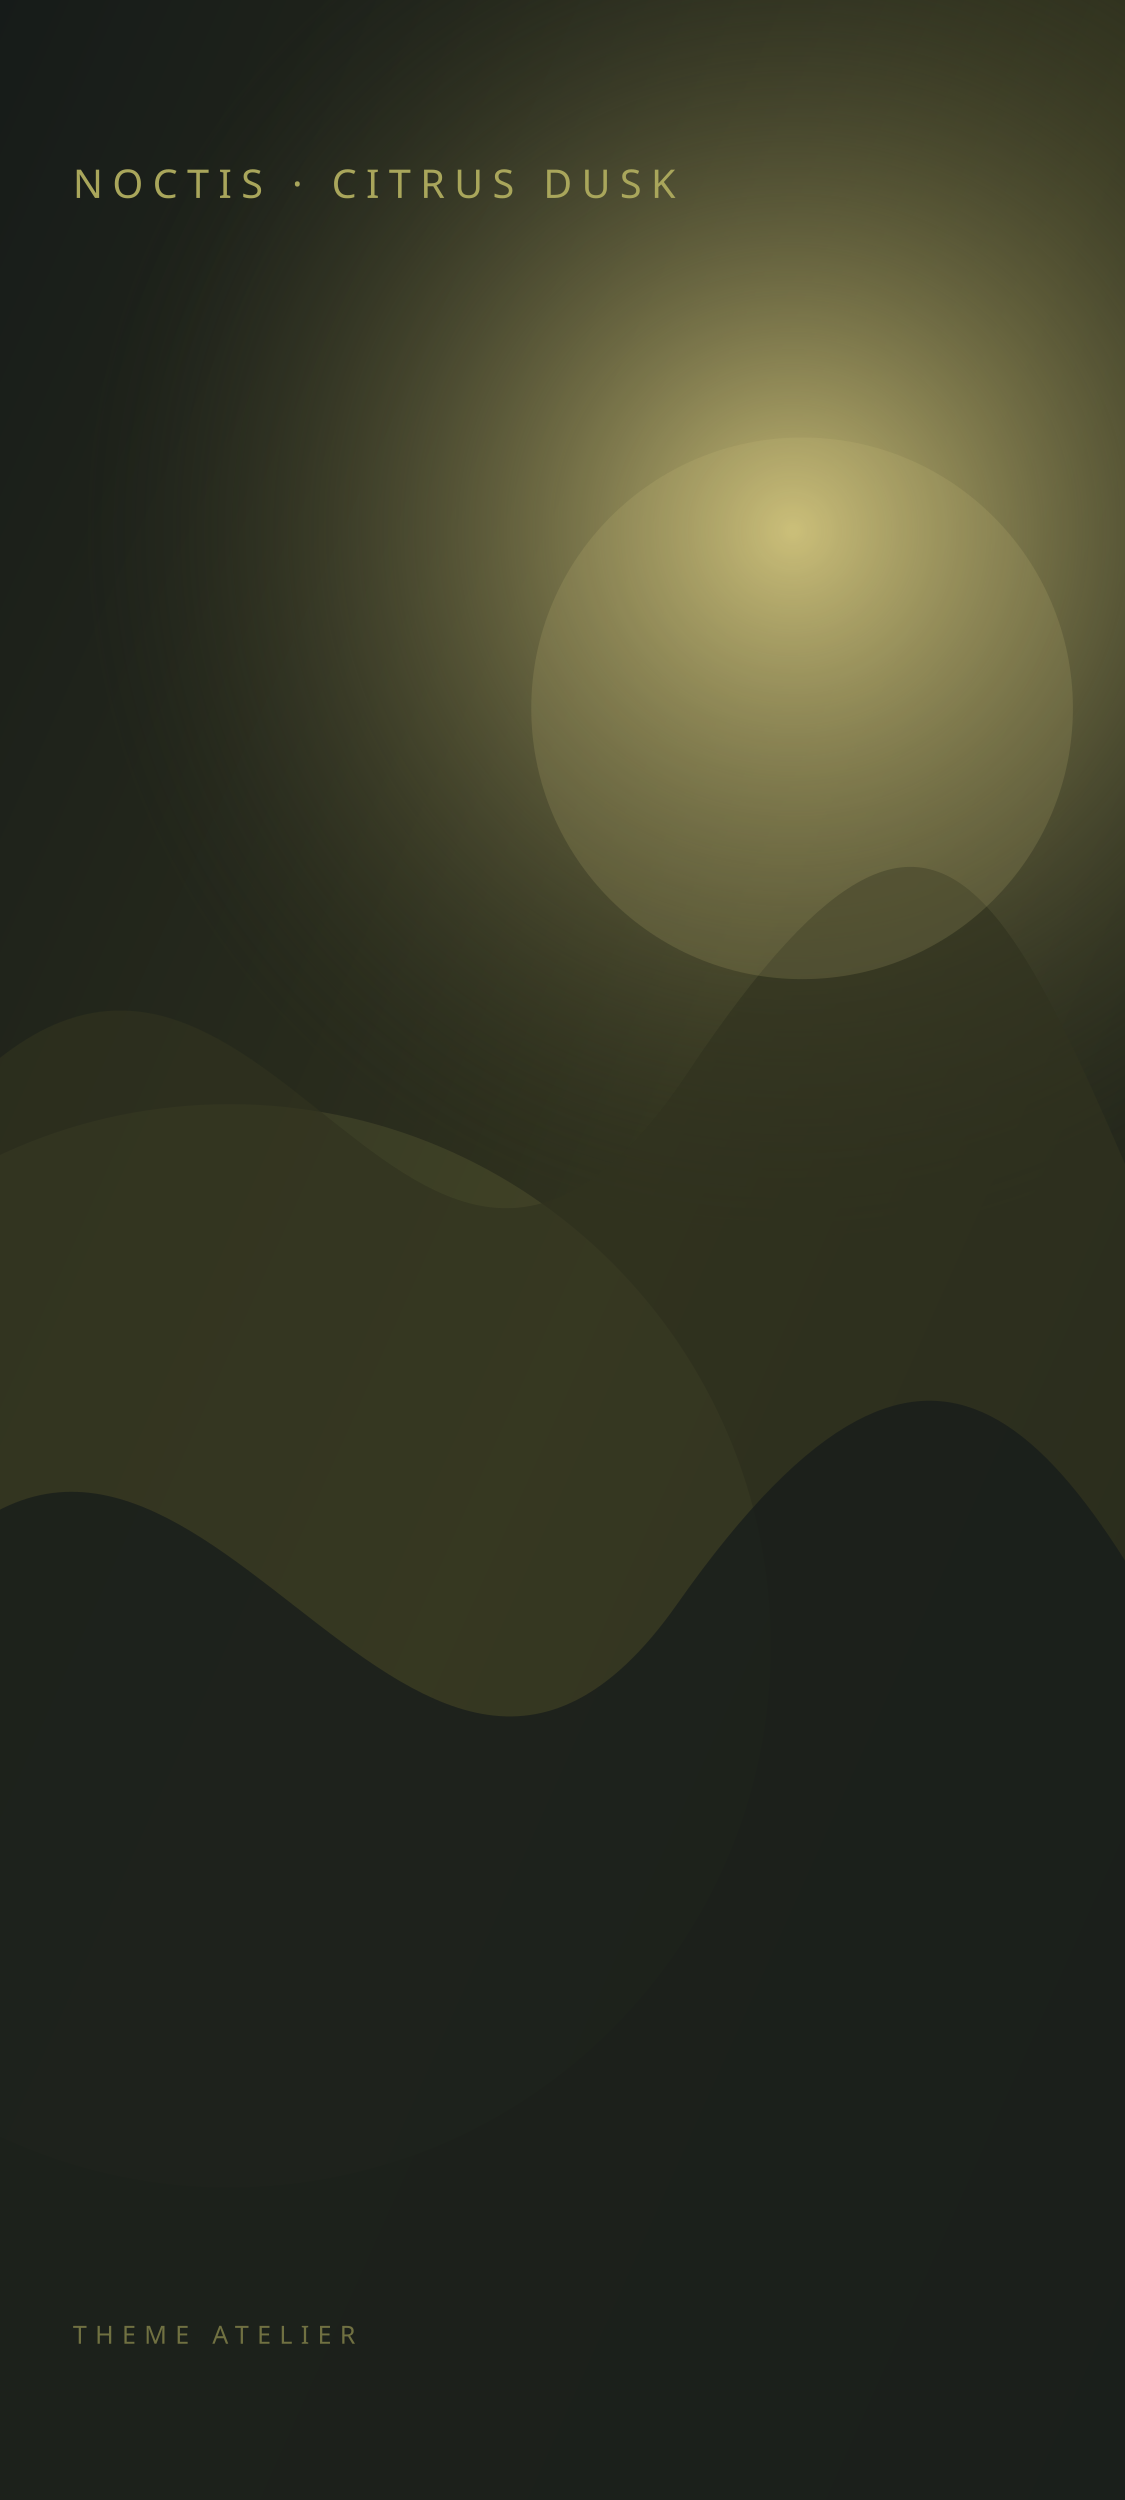
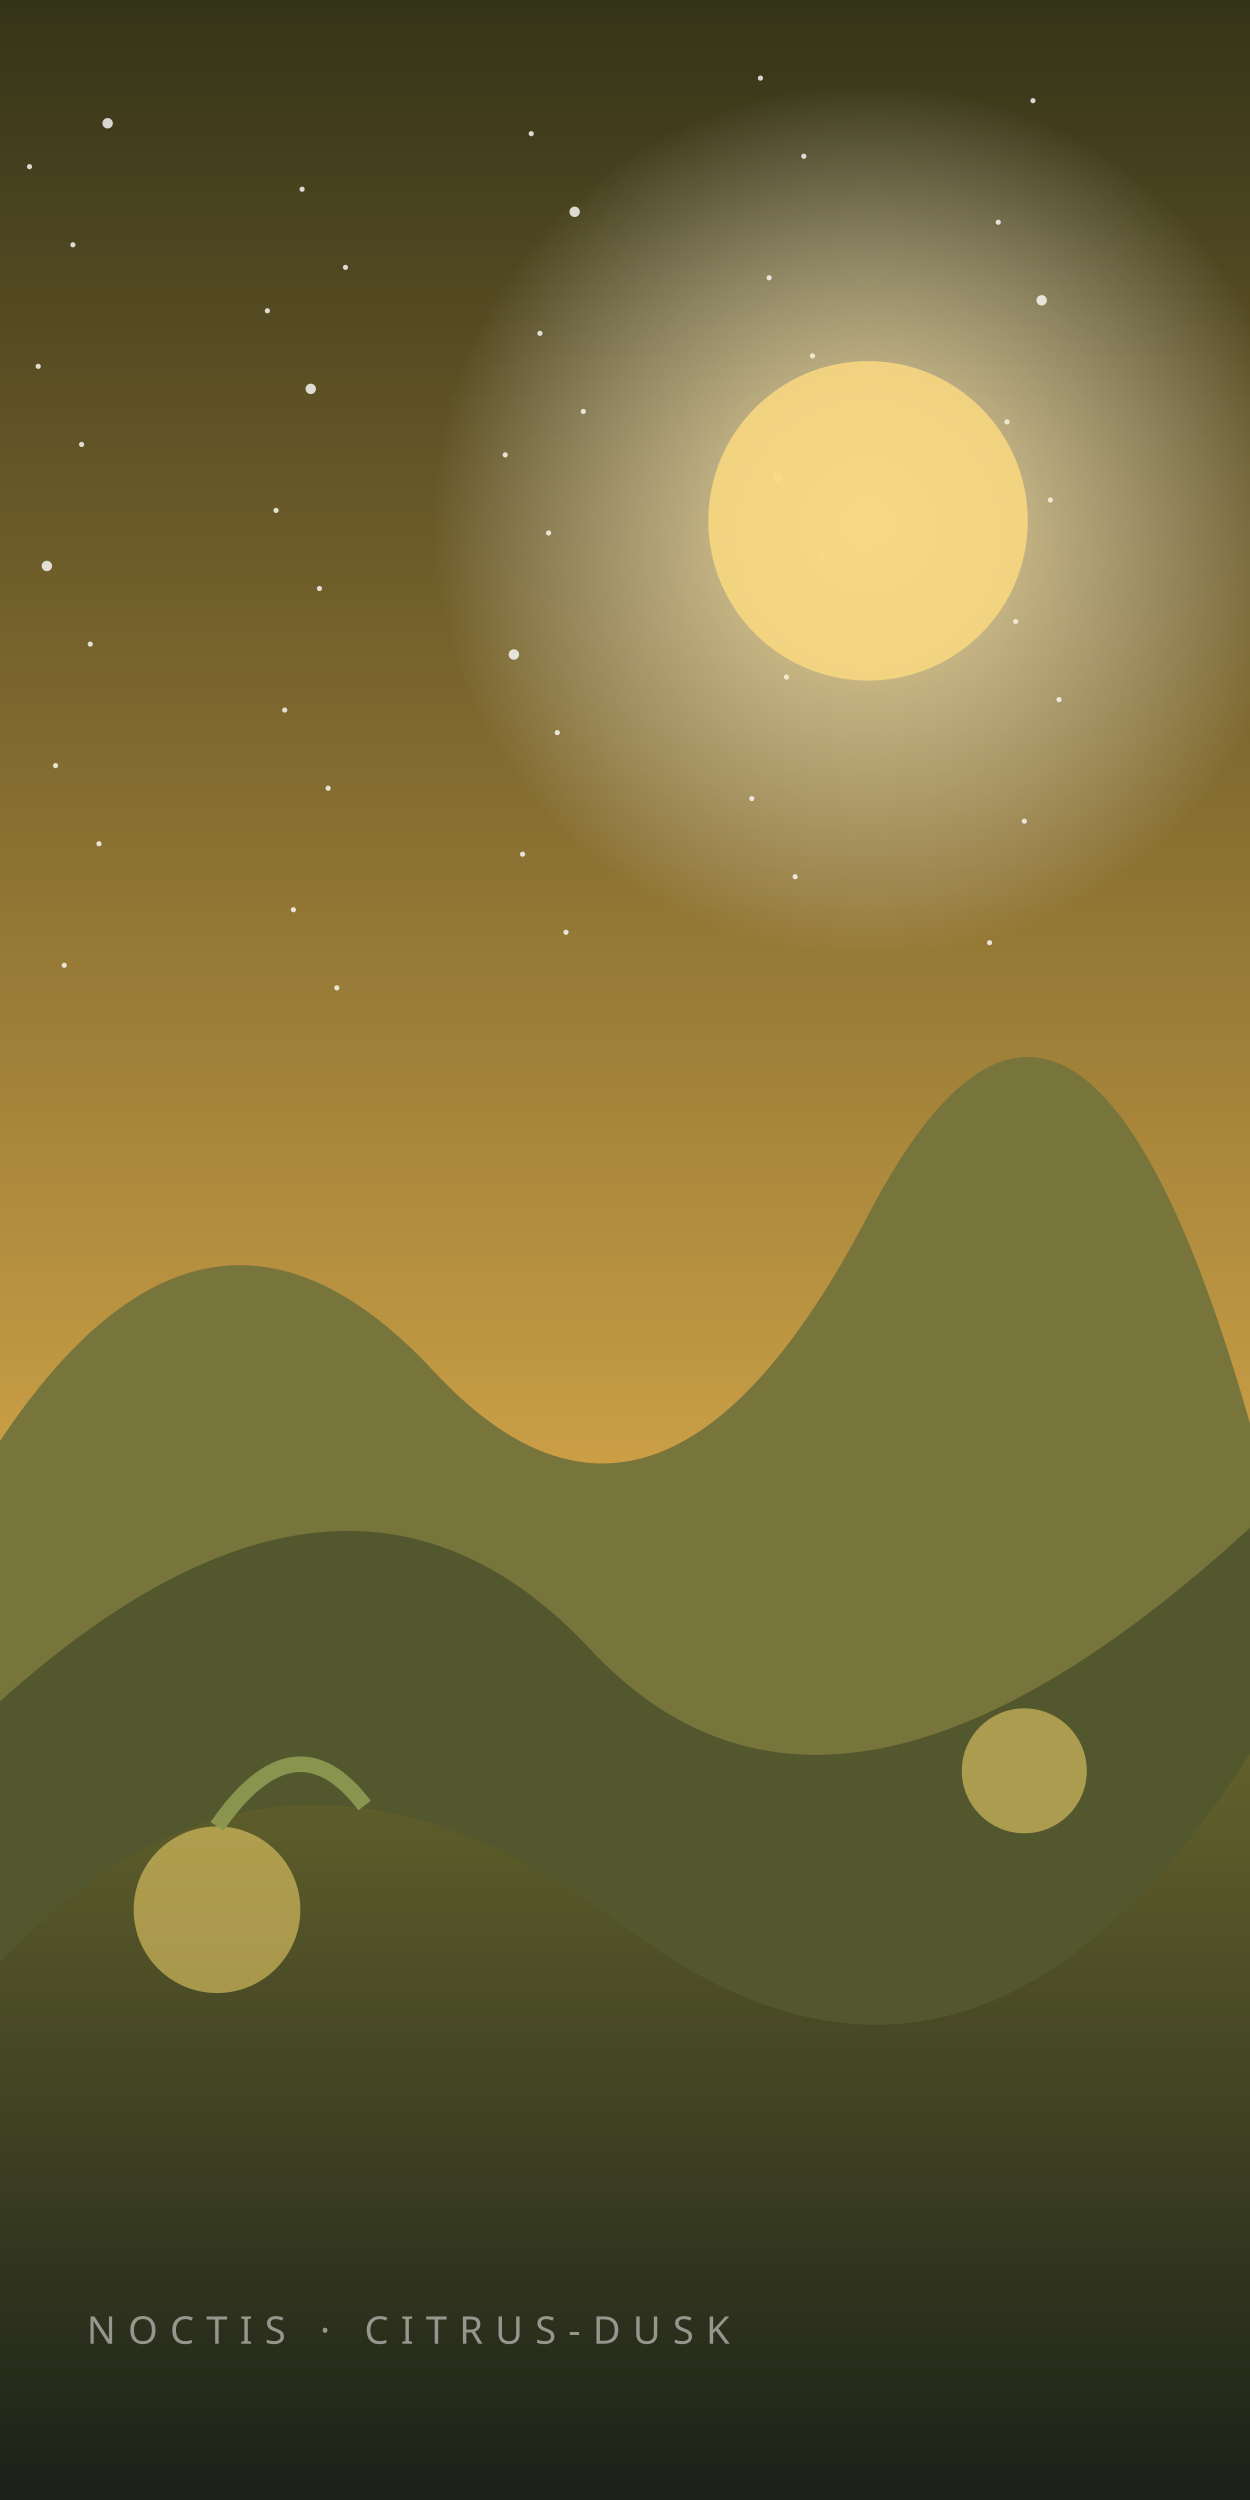
- <svg xmlns="http://www.w3.org/2000/svg" width="1080" height="2400" viewBox="0 0 1080 2400">
+ <svg xmlns="http://www.w3.org/2000/svg" width="720" height="1440" viewBox="0 0 720 1440">
  <defs>
-     <linearGradient id="g" x1="0" y1="0" x2="1" y2="1">
-       <stop stop-color="#161b19" />
-       <stop offset=".52" stop-color="#30321e" />
-       <stop offset="1" stop-color="#161b19" />
+     <linearGradient id="sky" x2="0" y2="1">
+       <stop stop-color="#333318" />
+       <stop offset=".62" stop-color="#d3a548" />
+       <stop offset="1" stop-color="#f3d17b" />
    </linearGradient>
-     <radialGradient id="r">
-       <stop stop-color="#d2c57d" stop-opacity=".95" />
-       <stop offset="1" stop-color="#30321e" stop-opacity="0" />
+     <linearGradient id="ground" x2="0" y2="1">
+       <stop stop-color="#62612c" />
+       <stop offset="1" stop-color="#1b2118" />
+     </linearGradient>
+     <radialGradient id="orb">
+       <stop stop-color="#ffe6a0" stop-opacity=".9" />
+       <stop offset="1" stop-color="#ffffff" stop-opacity="0" />
    </radialGradient>
  </defs>
-   <rect width="1080" height="2400" fill="url(#g)" />
-   <circle cx="760" cy="510" r="680" fill="url(#r)" />
-   <circle cx="220" cy="1580" r="520" fill="#a9a65b" opacity=".14" />
-   <path d="M-80 1100 C240 680 380 1450 660 1030 S980 920 1200 1390 L1200 2520 L-80 2520Z" fill="#30321e" opacity=".66" />
-   <path d="M-90 1530 C180 1180 390 1910 650 1540 S1030 1380 1200 1720 L1200 2520 L-90 2520Z" fill="#161b19" opacity=".74" />
-   <circle cx="770" cy="680" r="260" fill="#d2c57d" opacity=".16" />
-   <text x="70" y="190" fill="#a9a65b" font-size="38" letter-spacing="9" font-family="sans-serif">NOCTIS · CITRUS DUSK</text>
-   <text x="70" y="2250" fill="#a9a65b" opacity=".6" font-size="24" letter-spacing="8" font-family="sans-serif">THEME ATELIER</text>
+   <rect width="720" height="1440" fill="url(#sky)" />
+   <g fill="#fff" opacity=".8">
+     <circle cx="62" cy="71" r="3" />
+     <circle cx="199" cy="154" r="1.5" />
+     <circle cx="336" cy="237" r="1.5" />
+     <circle cx="473" cy="320" r="1.5" />
+     <circle cx="610" cy="403" r="1.5" />
+     <circle cx="57" cy="486" r="1.5" />
+     <circle cx="194" cy="569" r="1.5" />
+     <circle cx="331" cy="122" r="3" />
+     <circle cx="468" cy="205" r="1.5" />
+     <circle cx="605" cy="288" r="1.5" />
+     <circle cx="52" cy="371" r="1.5" />
+     <circle cx="189" cy="454" r="1.5" />
+     <circle cx="326" cy="537" r="1.5" />
+     <circle cx="463" cy="90" r="1.5" />
+     <circle cx="600" cy="173" r="3" />
+     <circle cx="47" cy="256" r="1.5" />
+     <circle cx="184" cy="339" r="1.5" />
+     <circle cx="321" cy="422" r="1.5" />
+     <circle cx="458" cy="505" r="1.5" />
+     <circle cx="595" cy="58" r="1.5" />
+     <circle cx="42" cy="141" r="1.5" />
+     <circle cx="179" cy="224" r="3" />
+     <circle cx="316" cy="307" r="1.5" />
+     <circle cx="453" cy="390" r="1.5" />
+     <circle cx="590" cy="473" r="1.5" />
+     <circle cx="37" cy="556" r="1.5" />
+     <circle cx="174" cy="109" r="1.5" />
+     <circle cx="311" cy="192" r="1.5" />
+     <circle cx="448" cy="275" r="3" />
+     <circle cx="585" cy="358" r="1.5" />
+     <circle cx="32" cy="441" r="1.5" />
+     <circle cx="169" cy="524" r="1.5" />
+     <circle cx="306" cy="77" r="1.5" />
+     <circle cx="443" cy="160" r="1.5" />
+     <circle cx="580" cy="243" r="1.5" />
+     <circle cx="27" cy="326" r="3" />
+     <circle cx="164" cy="409" r="1.5" />
+     <circle cx="301" cy="492" r="1.5" />
+     <circle cx="438" cy="45" r="1.5" />
+     <circle cx="575" cy="128" r="1.5" />
+     <circle cx="22" cy="211" r="1.5" />
+     <circle cx="159" cy="294" r="1.5" />
+     <circle cx="296" cy="377" r="3" />
+     <circle cx="433" cy="460" r="1.5" />
+     <circle cx="570" cy="543" r="1.5" />
+     <circle cx="17" cy="96" r="1.5" />
+     <circle cx="154" cy="179" r="1.5" />
+     <circle cx="291" cy="262" r="1.5" />
+   </g>
+   <circle cx="500" cy="300" r="250" fill="url(#orb)" />
+   <circle cx="500" cy="300" r="92" fill="#f8d780" opacity=".88" />
+   <path d="M0 830Q120 650 250 790T500 700T720 820V1440H0Z" fill="#77743c" />
+   <path d="M0 980Q200 800 340 950T720 880V1440H0Z" fill="#53572d" />
+   <path d="M0 1130Q160 960 360 1110T720 1010V1440H0Z" fill="url(#ground)" />
+   <g fill="#f4d56c" opacity=".55">
+     <circle cx="125" cy="1100" r="48" />
+     <circle cx="590" cy="1020" r="36" />
+     <path d="M125 1052q45-65 85-12" fill="none" stroke="#b6c66c" stroke-width="9" />
+   </g>
+   <text x="50" y="1350" fill="#fff" opacity=".5" font-family="sans-serif" font-size="22" letter-spacing="7">NOCTIS · CITRUS-DUSK</text>
</svg>
